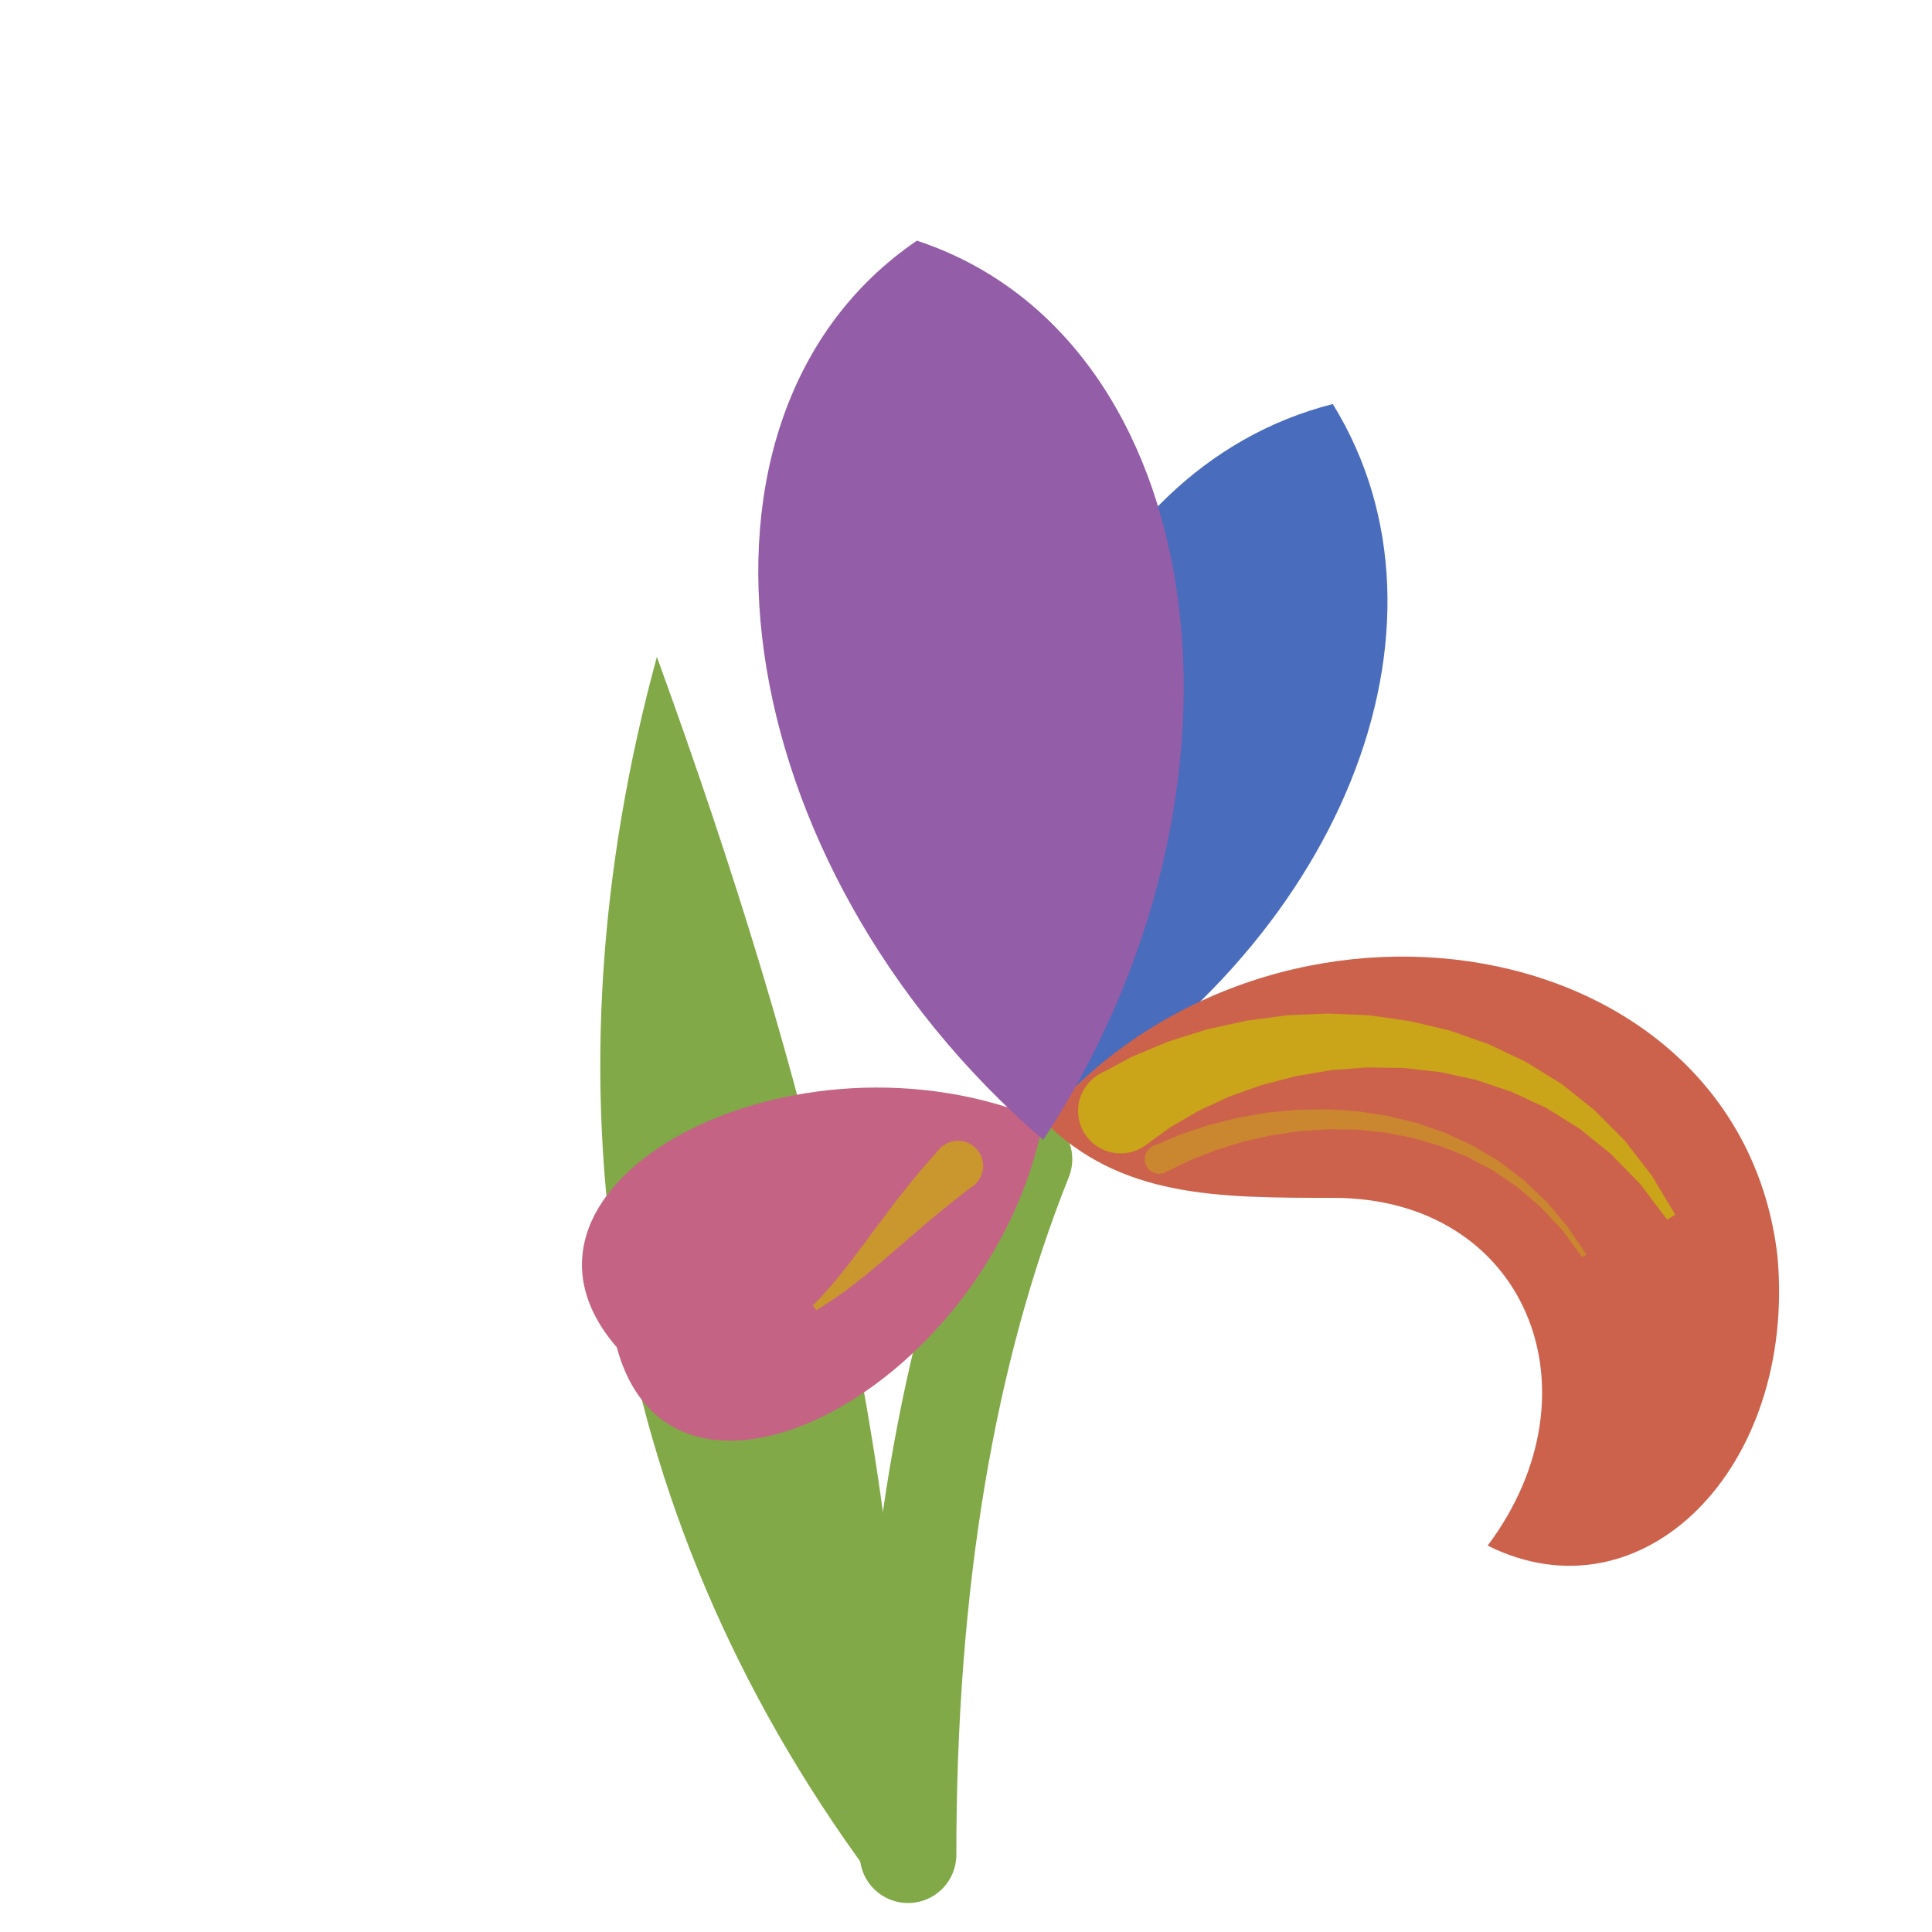
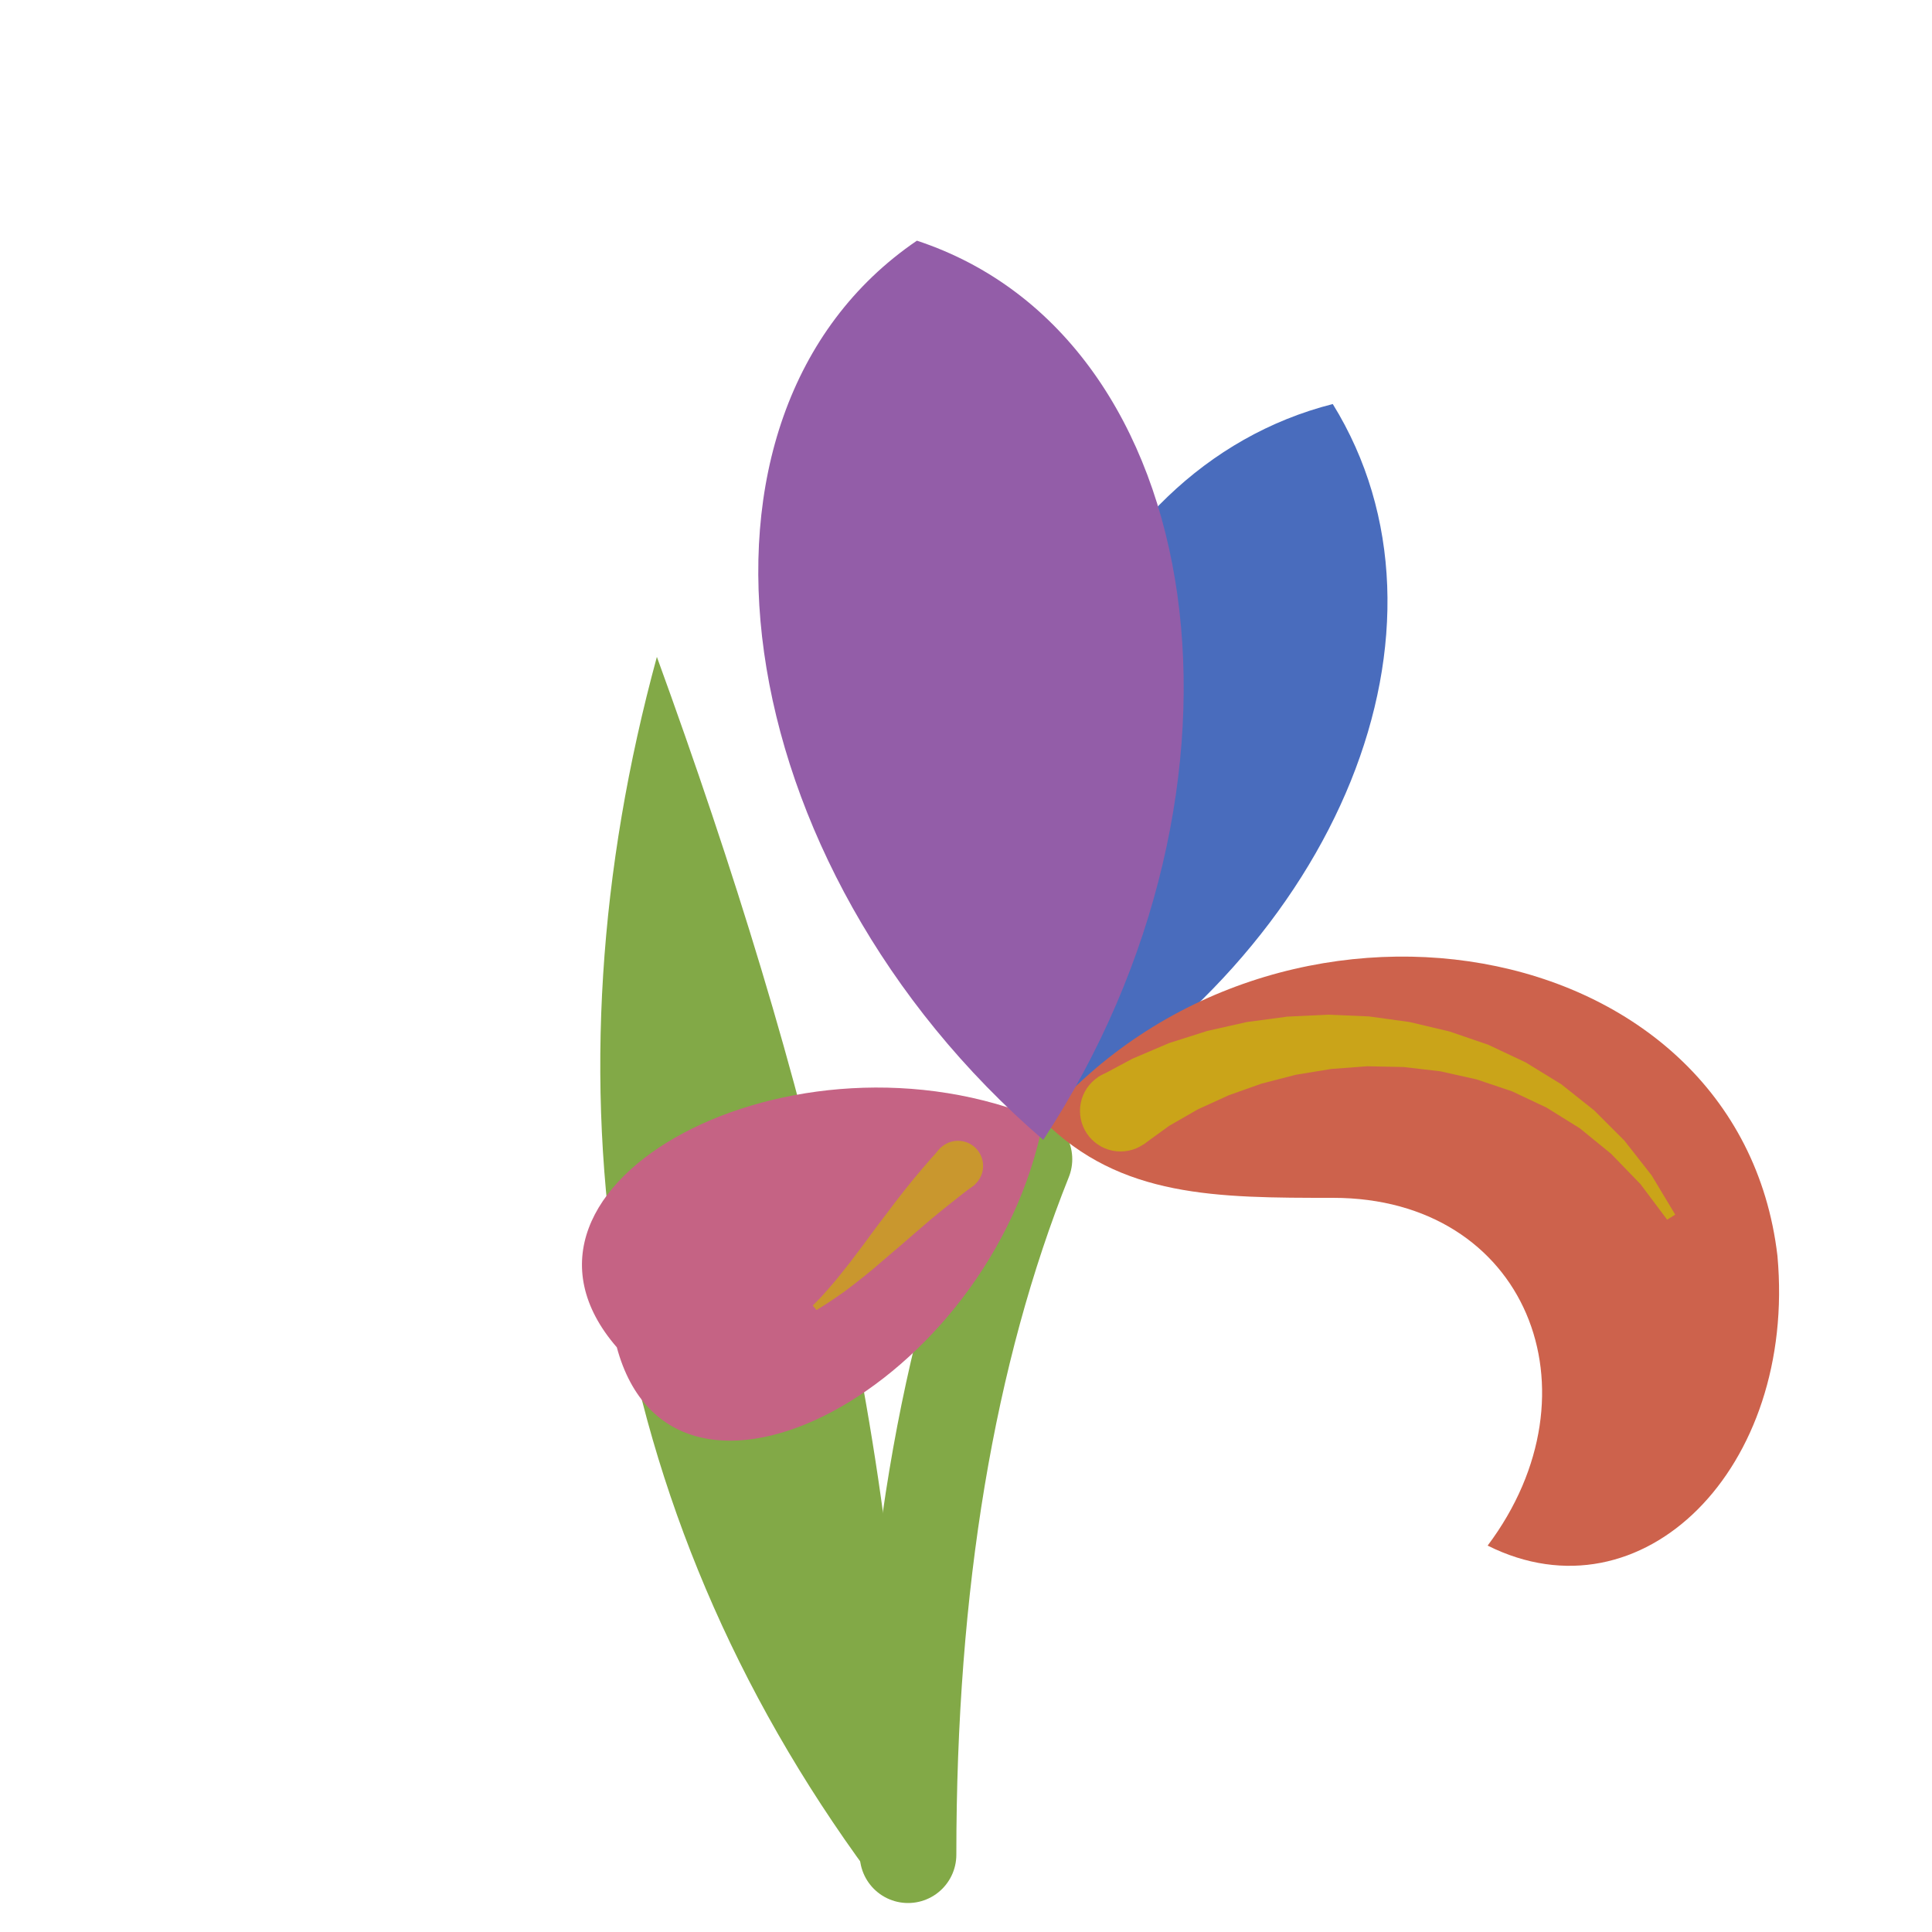
<svg xmlns="http://www.w3.org/2000/svg" viewBox="0 0 100 100">
  <path d="M45 97 C31 78 28 56 34 34 C42 56 47 76 47 97 Z" fill="#82A947" />
  <path d="M47 96 C47 82 49 70 53 60" fill="none" stroke="#82A947" stroke-width="5" stroke-linecap="round" />
  <g transform="translate(54 58) rotate(-118)">
    <path d="M0 0 C-10.9 -8.8 -10.9 -27.5 0 -25 C10.9 -27.5 10.9 -8.8 0 0 Z" fill="#C56384" />
    <g fill="#CAA419" opacity="0.8">
      <path d="M1.26 -5.32 L0.99 -6.06 L0.71 -6.78 L0.43 -7.47 L0.14 -8.14 L-0.15 -8.79 L-0.44 -9.41 L-0.72 -10.02 L-1.00 -10.61 L-1.28 -11.19 L-1.54 -11.75 L-1.80 -12.31 L-2.04 -12.86 L-2.27 -13.40 L-2.48 -13.94 L-2.68 -14.48 L-2.85 -15.03 L-3.15 -14.97 L-3.11 -14.39 L-3.05 -13.80 L-2.98 -13.21 L-2.88 -12.61 L-2.77 -12.00 L-2.65 -11.39 L-2.51 -10.77 L-2.37 -10.14 L-2.23 -9.50 L-2.08 -8.85 L-1.93 -8.19 L-1.78 -7.52 L-1.64 -6.83 L-1.51 -6.13 L-1.38 -5.42 L-1.26 -4.68 Z" />
      <circle cx="0.00" cy="-5.00" r="1.30" />
    </g>
  </g>
  <g transform="translate(54 58) rotate(22)">
    <path d="M0 0 C-10.9 -14.0 -10.9 -32.0 0 -40 C10.9 -32.0 10.9 -14.0 0 0 Z" fill="#496CBD" />
  </g>
  <path d="M54 58 C66 44 90 48 92 65 C93 76 85 84 77 80 C83 72 79 62 69 62 C63 62 58 62 54 58 Z" fill="#CD624C" />
  <g fill="#CAA419">
-     <path d="M59.23 59.32 L60.57 58.35 L62.03 57.50 L63.62 56.76 L65.31 56.16 L67.08 55.70 L68.90 55.39 L70.77 55.25 L72.66 55.28 L74.54 55.49 L76.42 55.90 L78.25 56.52 L80.04 57.35 L81.76 58.42 L83.38 59.73 L84.90 61.29 L86.29 63.13 L86.71 62.87 L85.49 60.84 L84.09 59.03 L82.53 57.46 L80.82 56.10 L78.99 54.97 L77.06 54.05 L75.04 53.34 L72.97 52.85 L70.86 52.55 L68.74 52.46 L66.62 52.55 L64.52 52.83 L62.47 53.28 L60.47 53.91 L58.56 54.71 L56.77 55.68 Z" />
-     <circle cx="58.00" cy="57.50" r="2.20" />
-   </g>
-   <g fill="#CAA419" opacity="0.55">
-     <path d="M60.33 60.67 L61.61 60.05 L62.96 59.52 L64.35 59.09 L65.78 58.77 L67.24 58.55 L68.72 58.45 L70.20 58.47 L71.68 58.62 L73.13 58.90 L74.56 59.32 L75.95 59.88 L77.29 60.59 L78.56 61.46 L79.76 62.49 L80.88 63.69 L81.89 65.07 L82.11 64.93 L81.13 63.49 L80.05 62.20 L78.86 61.08 L77.59 60.11 L76.23 59.30 L74.81 58.64 L73.34 58.13 L71.82 57.76 L70.28 57.52 L68.72 57.42 L67.15 57.44 L65.59 57.59 L64.05 57.86 L62.54 58.24 L61.08 58.73 L59.67 59.33 Z" />
-     <circle cx="60.00" cy="60.00" r="0.75" />
+     <path d="M59.18 59.24 L60.52 58.27 L62.00 57.42 L63.60 56.69 L65.29 56.09 L67.07 55.63 L68.90 55.33 L70.77 55.19 L72.66 55.23 L74.55 55.45 L76.43 55.87 L78.27 56.49 L80.05 57.33 L81.77 58.40 L83.39 59.72 L84.91 61.29 L86.29 63.13 L86.71 62.87 L85.49 60.84 L84.08 59.04 L82.51 57.47 L80.81 56.12 L78.97 54.99 L77.04 54.08 L75.03 53.39 L72.96 52.90 L70.86 52.61 L68.74 52.52 L66.63 52.62 L64.54 52.90 L62.49 53.36 L60.51 53.99 L58.61 54.80 L56.82 55.76 Z" />
+     <circle cx="58.00" cy="57.50" r="2.10" />
  </g>
  <g transform="translate(54 59) rotate(-8)">
    <path d="M0 0 C-14.4 -16.4 -14.4 -39.9 0 -47 C14.4 -39.9 14.4 -16.4 0 0 Z" fill="#935DA8" />
  </g>
</svg>
